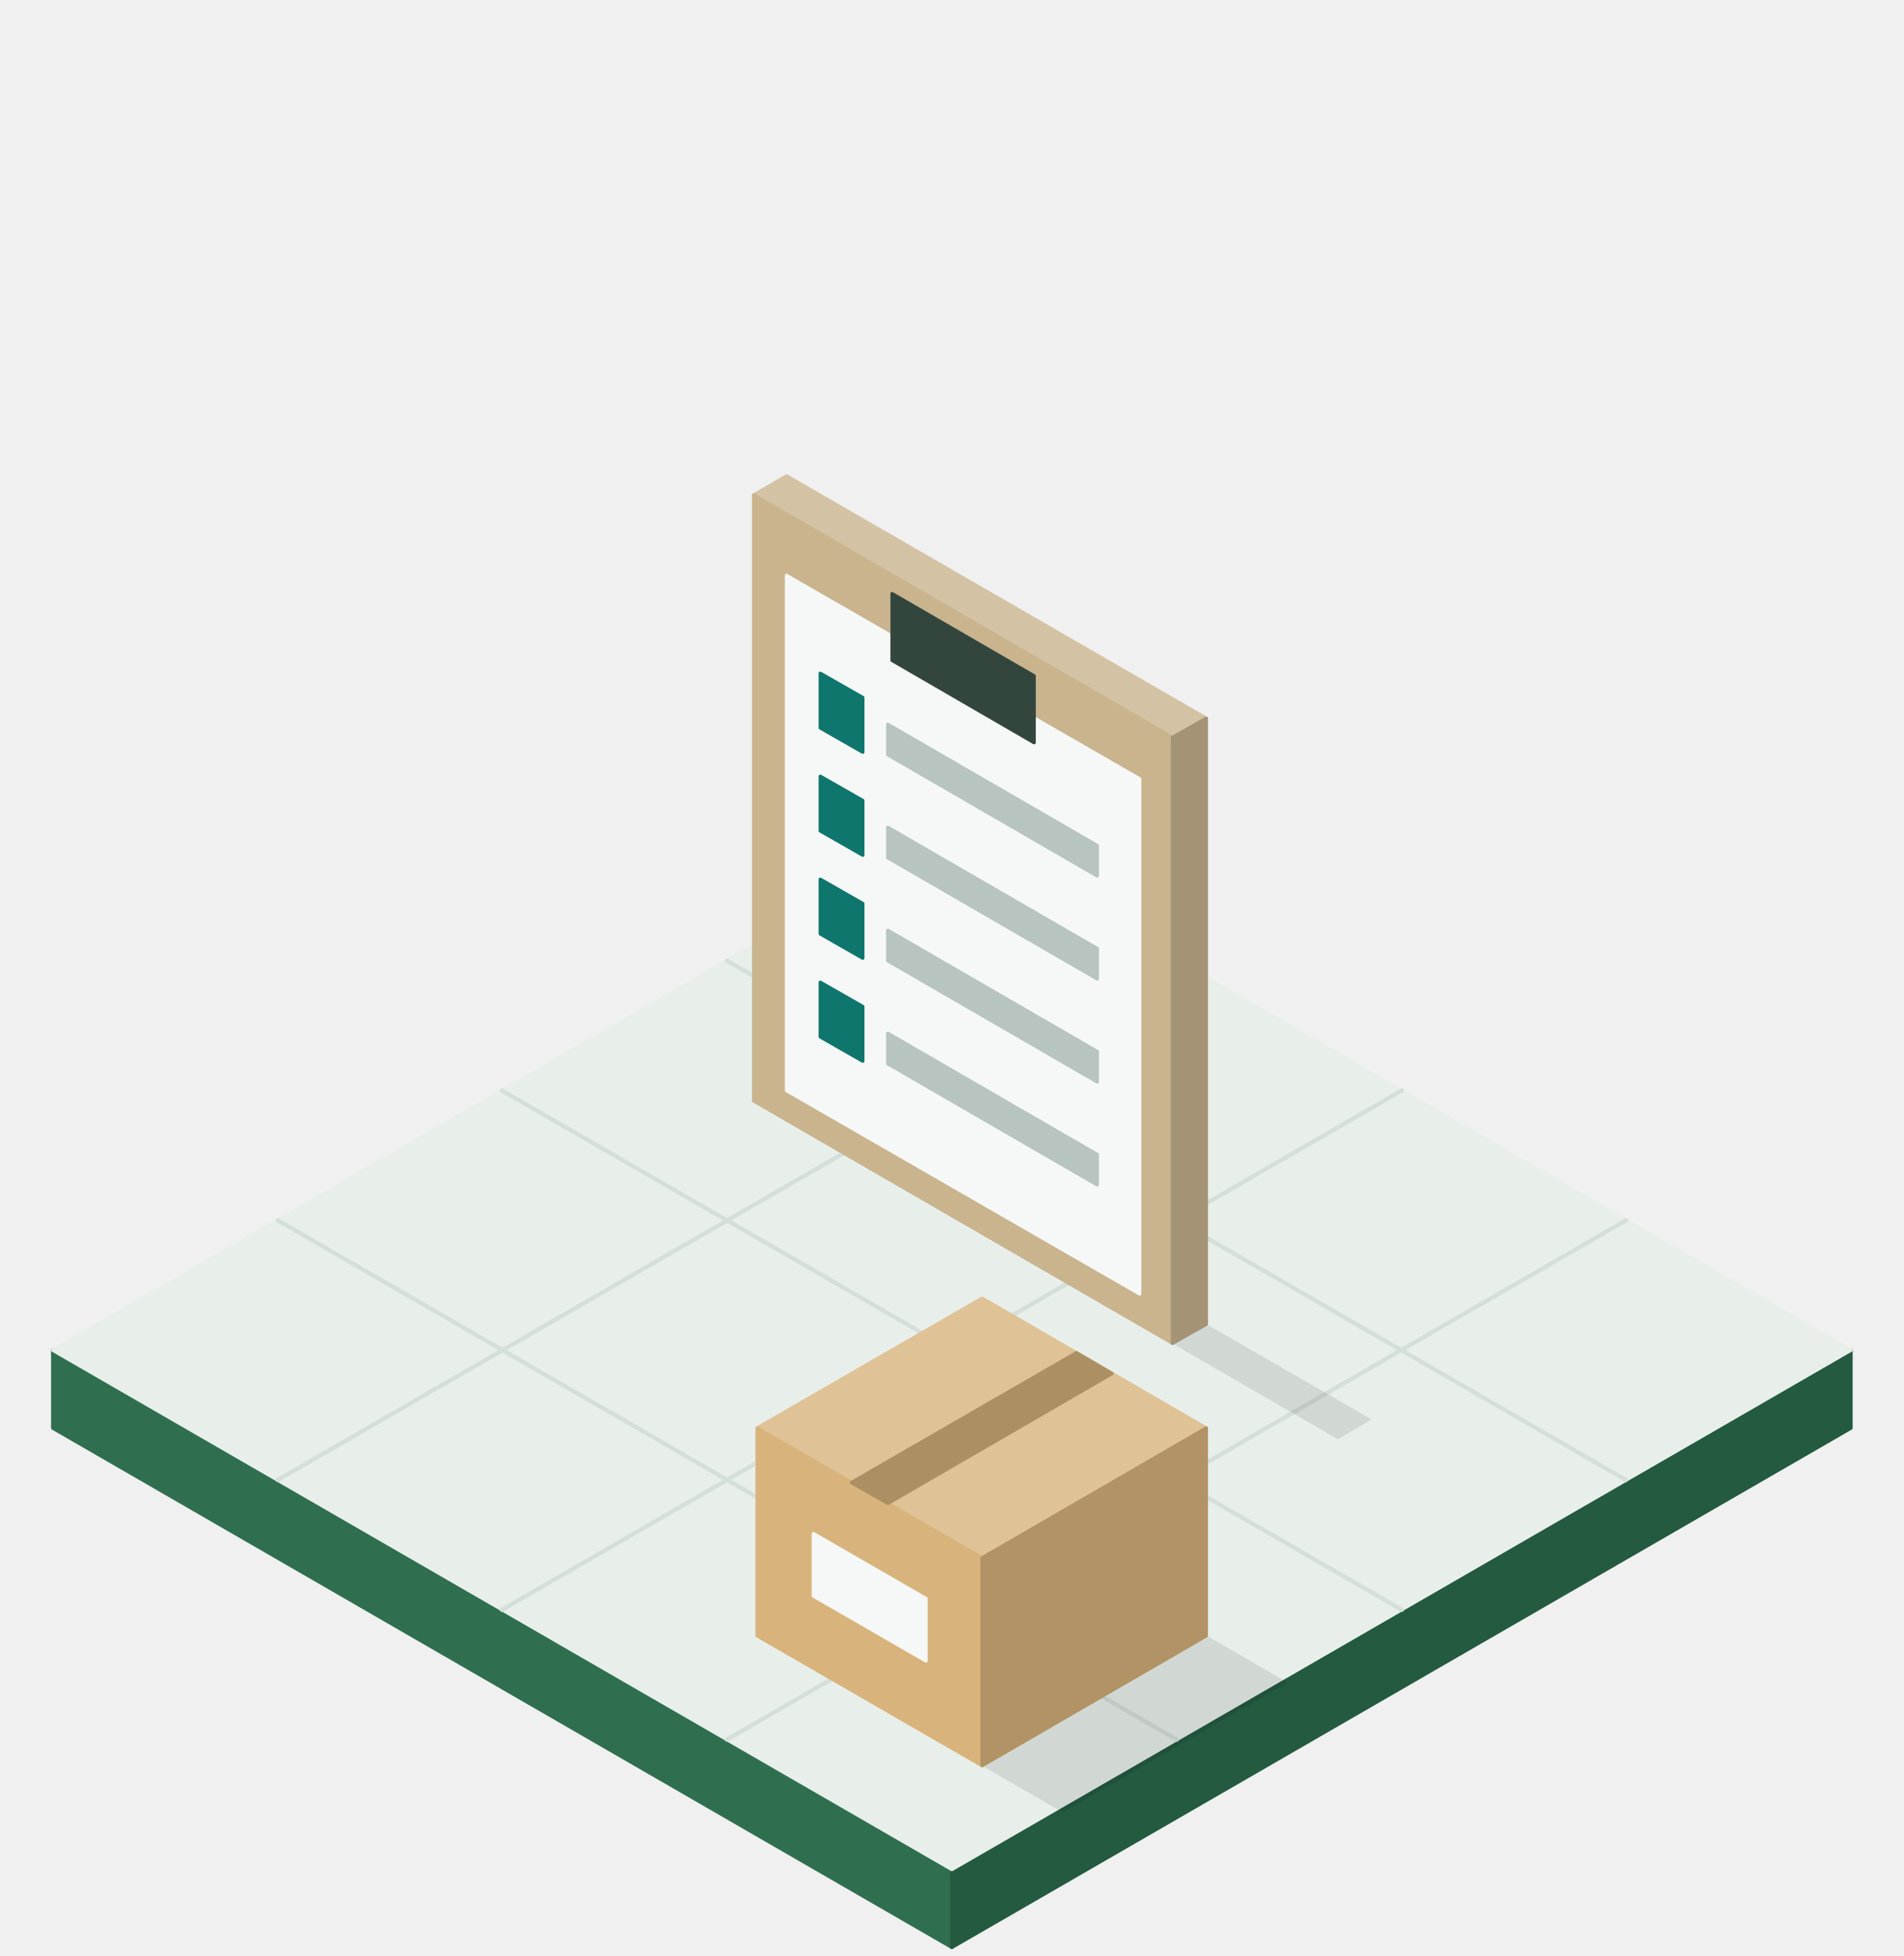
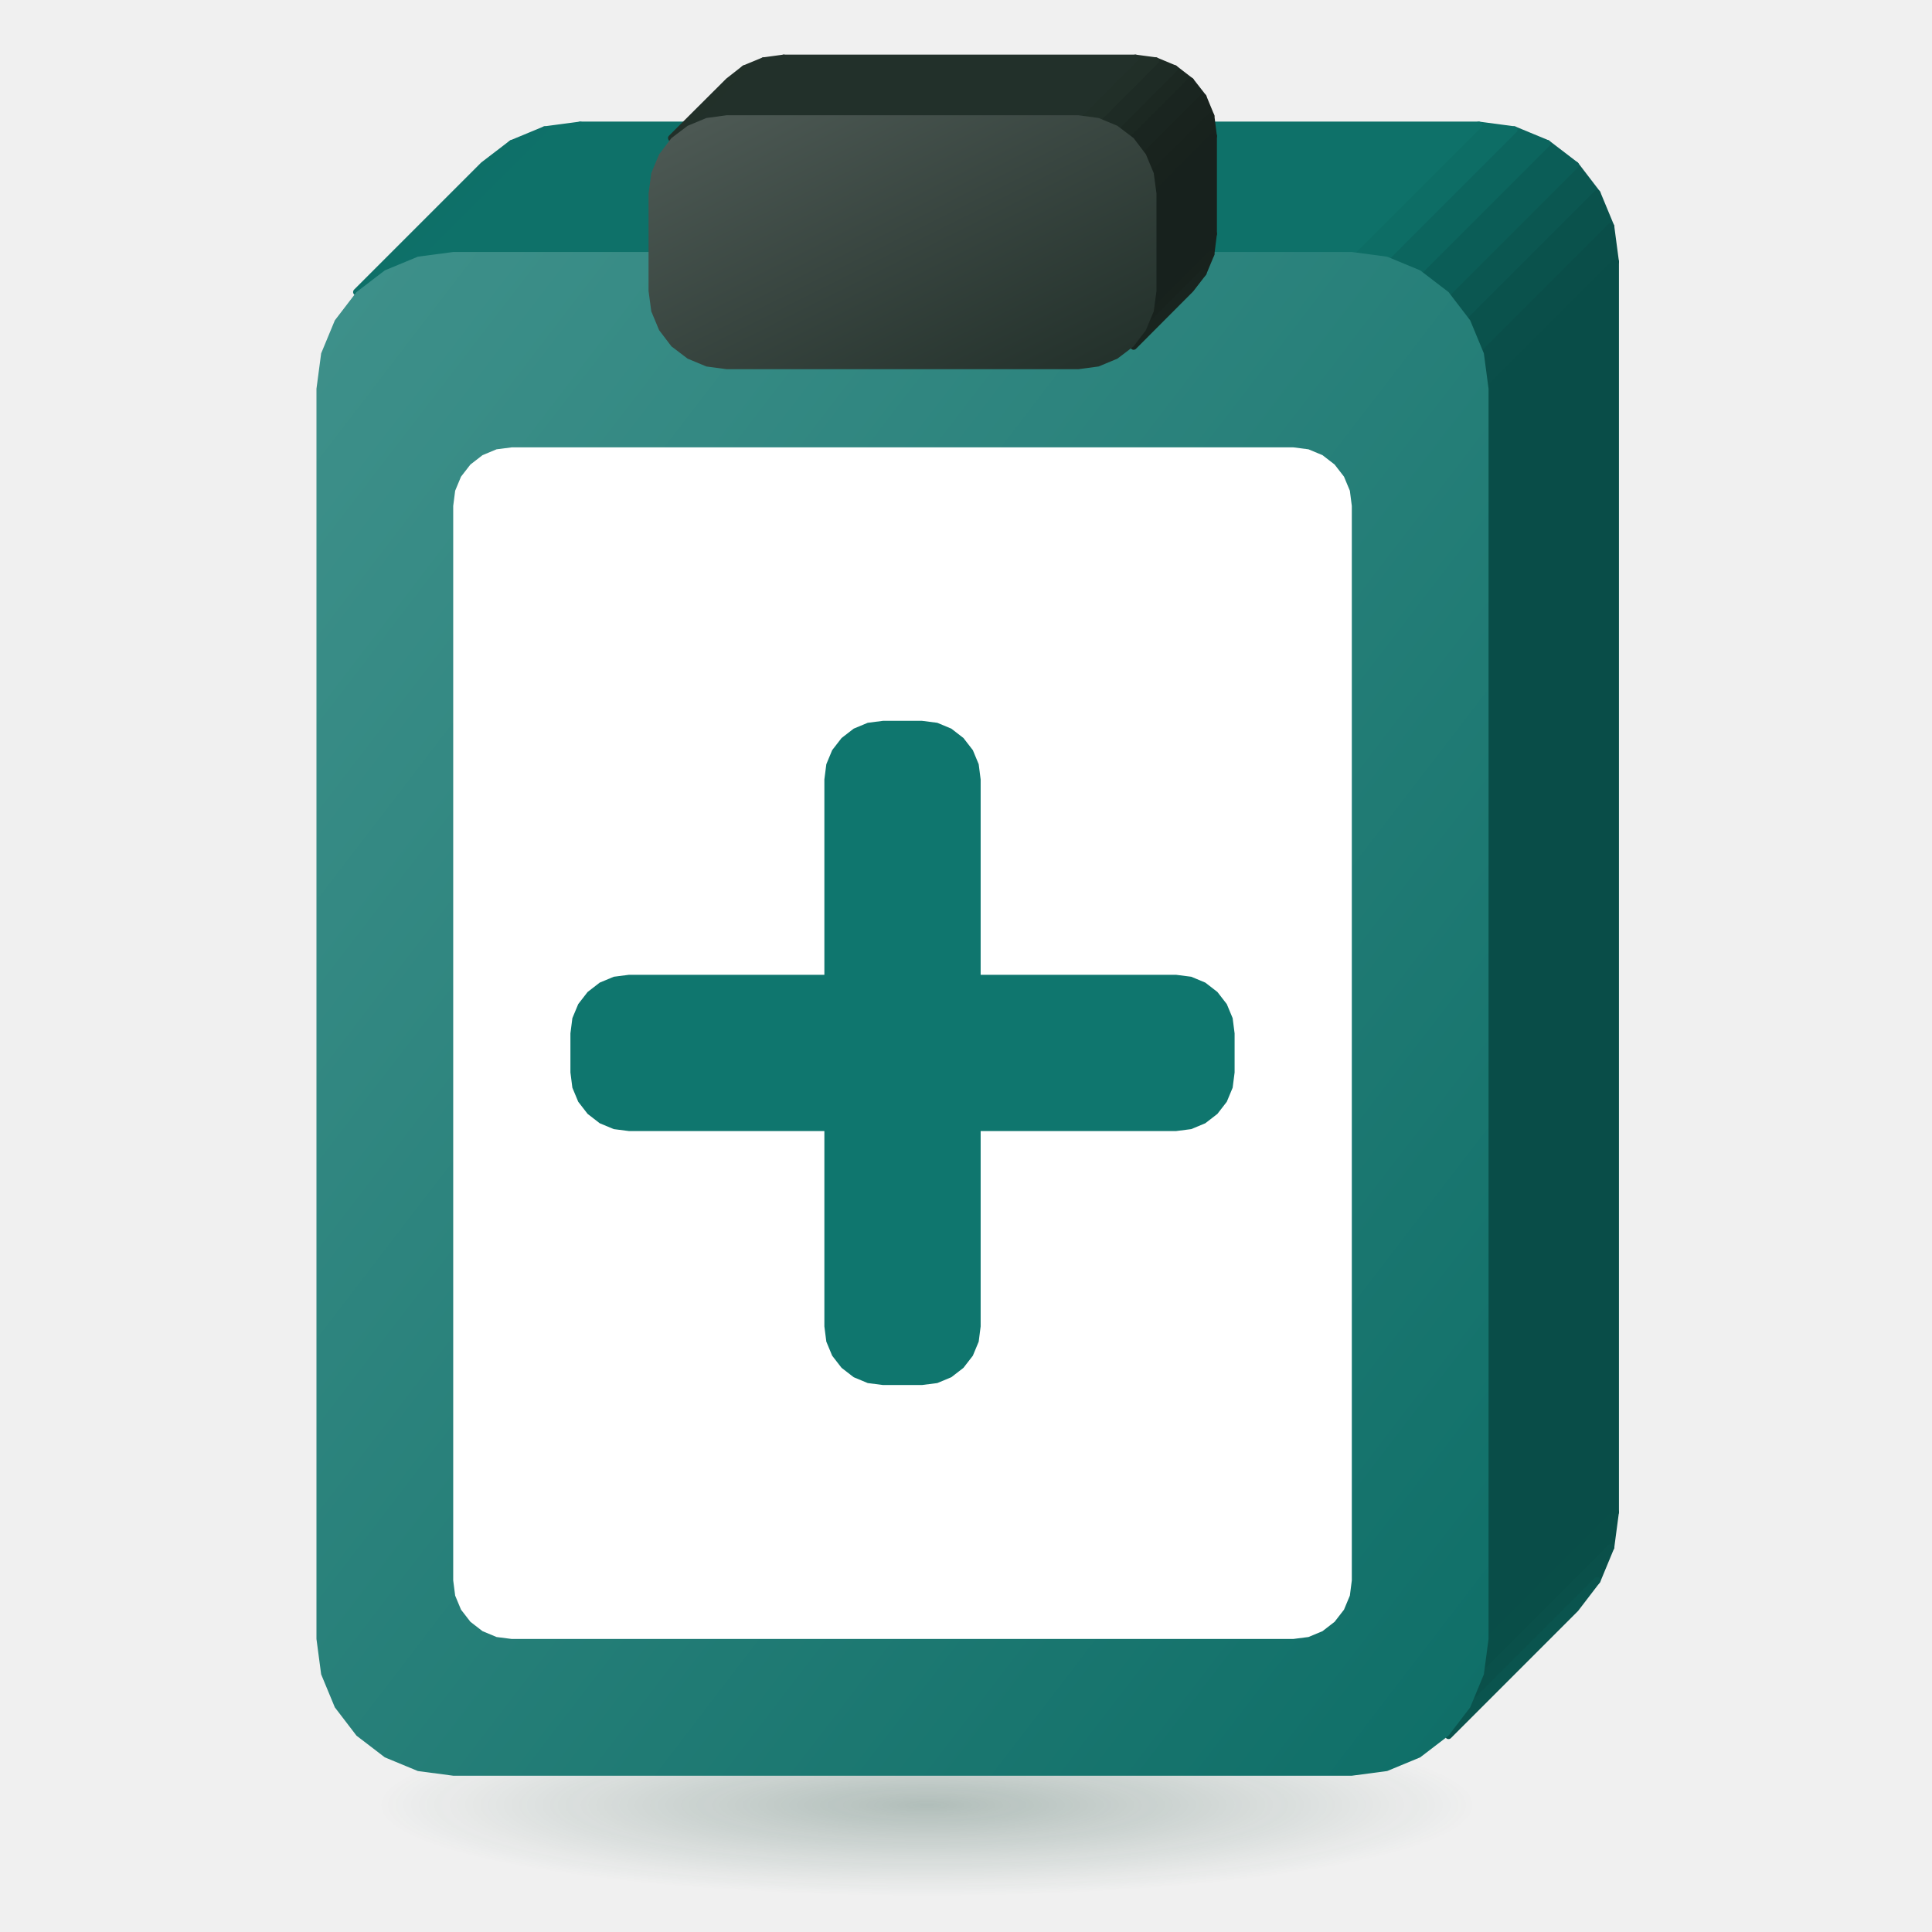
- <svg xmlns="http://www.w3.org/2000/svg" viewBox="-11.0 -9.6 22.0 22.6" role="img" aria-label="Requerimientos">
-   <polygon points="-10.39,6.90 0.00,12.90 0.00,12.00 -10.39,6.00" fill="#2f6f50" stroke="#2f6f50" stroke-width=".04" stroke-linejoin="round" />
-   <polygon points="10.39,6.90 0.00,12.90 0.00,12.00 10.39,6.00" fill="#235a40" stroke="#235a40" stroke-width=".04" stroke-linejoin="round" />
-   <polygon points="0.00,0.00 10.39,6.00 0.00,12.00 -10.39,6.00" fill="#e8efeb" stroke="#e8efeb" stroke-width=".04" stroke-linejoin="round" />
-   <polyline points="2.60,1.50 -7.79,7.50" fill="none" stroke="#d5dfd9" stroke-width="0.05" stroke-linecap="round" stroke-linejoin="round" />
-   <polyline points="-2.60,1.50 7.79,7.50" fill="none" stroke="#d5dfd9" stroke-width="0.05" stroke-linecap="round" stroke-linejoin="round" />
-   <polyline points="5.20,3.00 -5.20,9.00" fill="none" stroke="#d5dfd9" stroke-width="0.05" stroke-linecap="round" stroke-linejoin="round" />
-   <polyline points="-5.20,3.00 5.20,9.00" fill="none" stroke="#d5dfd9" stroke-width="0.05" stroke-linecap="round" stroke-linejoin="round" />
-   <polyline points="7.79,4.50 -2.60,10.50" fill="none" stroke="#d5dfd9" stroke-width="0.05" stroke-linecap="round" stroke-linejoin="round" />
-   <polyline points="-7.79,4.50 2.60,10.50" fill="none" stroke="#d5dfd9" stroke-width="0.05" stroke-linecap="round" stroke-linejoin="round" />
-   <polygon points="-1.91,2.90 4.85,6.80 4.46,7.03 -2.29,3.12" fill="#000" stroke="#000" stroke-width=".04" stroke-linejoin="round" fill-opacity=".10" stroke-opacity="0" />
-   <polygon points="-1.91,-4.10 2.94,-1.30 2.55,-1.08 -2.29,-3.88" fill="#d3c3a4" stroke="#d3c3a4" stroke-width=".04" stroke-linejoin="round" />
-   <polygon points="-2.29,3.12 2.55,5.92 2.55,-1.08 -2.29,-3.88" fill="#c9b48e" stroke="#c9b48e" stroke-width=".04" stroke-linejoin="round" />
-   <polygon points="2.94,5.70 2.55,5.92 2.55,-1.08 2.94,-1.30" fill="#a49374" stroke="#a49374" stroke-width=".04" stroke-linejoin="round" />
-   <polygon points="-1.91,3.00 2.17,5.35 2.17,-0.60 -1.91,-2.95" fill="#f5f8f6" stroke="#f5f8f6" stroke-width=".04" stroke-linejoin="round" />
-   <polygon points="-0.69,-1.97 0.95,-1.02 0.95,-1.79 -0.69,-2.74" fill="#33463d" stroke="#33463d" stroke-width=".04" stroke-linejoin="round" />
-   <polygon points="-1.52,-1.19 -1.03,-0.91 -1.03,-1.54 -1.52,-1.82" fill="#0f766e" stroke="#0f766e" stroke-width=".04" stroke-linejoin="round" />
-   <polygon points="-0.74,-0.88 1.68,0.52 1.68,0.17 -0.74,-1.23" fill="#b8c4bf" stroke="#b8c4bf" stroke-width=".04" stroke-linejoin="round" />
-   <polygon points="-1.52,0.00 -1.03,0.28 -1.03,-0.35 -1.52,-0.63" fill="#0f766e" stroke="#0f766e" stroke-width=".04" stroke-linejoin="round" />
-   <polygon points="-0.74,0.31 1.68,1.71 1.68,1.36 -0.74,-0.04" fill="#b8c4bf" stroke="#b8c4bf" stroke-width=".04" stroke-linejoin="round" />
-   <polygon points="-1.52,1.19 -1.03,1.47 -1.03,0.84 -1.52,0.56" fill="#0f766e" stroke="#0f766e" stroke-width=".04" stroke-linejoin="round" />
-   <polygon points="-0.74,1.50 1.68,2.90 1.68,2.55 -0.74,1.15" fill="#b8c4bf" stroke="#b8c4bf" stroke-width=".04" stroke-linejoin="round" />
-   <polygon points="-1.52,2.38 -1.03,2.66 -1.03,2.03 -1.52,1.75" fill="#0f766e" stroke="#0f766e" stroke-width=".04" stroke-linejoin="round" />
-   <polygon points="-0.74,2.69 1.68,4.09 1.68,3.74 -0.74,2.34" fill="#b8c4bf" stroke="#b8c4bf" stroke-width=".04" stroke-linejoin="round" />
-   <polygon points="0.35,7.80 3.88,9.84 1.28,11.34 -2.25,9.30" fill="#000" stroke="#000" stroke-width=".04" stroke-linejoin="round" fill-opacity=".10" stroke-opacity="0" />
-   <polygon points="0.35,5.40 2.94,6.90 0.35,8.40 -2.25,6.90" fill="#dfc396" stroke="#dfc396" stroke-width=".04" stroke-linejoin="round" />
-   <polygon points="-2.25,9.30 0.35,10.80 0.35,8.40 -2.25,6.90" fill="#d8b47c" stroke="#d8b47c" stroke-width=".04" stroke-linejoin="round" />
-   <polygon points="2.94,9.30 0.35,10.80 0.35,8.40 2.94,6.90" fill="#b19365" stroke="#b19365" stroke-width=".04" stroke-linejoin="round" />
-   <polygon points="1.44,6.03 1.85,6.27 -0.74,7.77 -1.16,7.53" fill="#ac9063" stroke="#ac9063" stroke-width=".04" stroke-linejoin="round" />
-   <polygon points="-1.60,8.84 -0.30,9.59 -0.30,8.87 -1.60,8.12" fill="#f5f8f6" stroke="#f5f8f6" stroke-width=".04" stroke-linejoin="round" />
+ <svg xmlns="http://www.w3.org/2000/svg" viewBox="3.8 1.1 98.9 98.9" role="img" aria-label="Requerimientos">
+   <defs>
+     <radialGradient id="sombra">
+       <stop offset="0" stop-color="#0f3d2e" stop-opacity=".28" />
+       <stop offset="1" stop-color="#0f3d2e" stop-opacity="0" />
+     </radialGradient>
+     <linearGradient id="g1" x1="0" y1="0" x2="1" y2="1">
+       <stop offset="0" stop-color="#3f918b" />
+       <stop offset="1" stop-color="#0e6e67" />
+     </linearGradient>
+     <linearGradient id="g2" x1="0" y1="0" x2="1" y2="1">
+       <stop offset="0" stop-color="#4f5b56" />
+       <stop offset="1" stop-color="#212f29" />
+     </linearGradient>
+   </defs>
+   <ellipse cx="51.25" cy="93.50" rx="27.93" ry="4.66" fill="url(#sombra)" />
+   <polygon points="77.95,16.05 79.06,17.50 85.56,11.00 84.45,9.55" fill="#0b5751" stroke="#0b5751" stroke-width=".35" stroke-linejoin="round" />
+   <polygon points="76.50,14.94 77.95,16.05 84.45,9.55 83.00,8.44" fill="#0b5d57" stroke="#0b5d57" stroke-width=".35" stroke-linejoin="round" />
+   <polygon points="79.06,17.50 79.76,19.19 86.26,12.69 85.56,11.00" fill="#0a524c" stroke="#0a524c" stroke-width=".35" stroke-linejoin="round" />
+   <polygon points="74.81,14.24 76.50,14.94 83.00,8.44 81.31,7.74" fill="#0c655e" stroke="#0c655e" stroke-width=".35" stroke-linejoin="round" />
+   <polygon points="79.76,19.19 80.00,21.00 86.50,14.50 86.26,12.69" fill="#0a4e49" stroke="#0a4e49" stroke-width=".35" stroke-linejoin="round" />
+   <polygon points="73.00,14.00 74.81,14.24 81.31,7.74 79.50,7.50" fill="#0d6d65" stroke="#0d6d65" stroke-width=".35" stroke-linejoin="round" />
+   <polygon points="27.00,14.00 73.00,14.00 79.50,7.50 33.50,7.50" fill="#0e7169" stroke="#0e7169" stroke-width=".35" stroke-linejoin="round" />
+   <polygon points="80.00,21.00 80.00,85.00 86.50,78.50 86.50,14.50" fill="#094d48" stroke="#094d48" stroke-width=".35" stroke-linejoin="round" />
+   <polygon points="25.19,14.24 27.00,14.00 33.50,7.50 31.69,7.74" fill="#0e7169" stroke="#0e7169" stroke-width=".35" stroke-linejoin="round" />
+   <polygon points="23.50,14.94 25.19,14.24 31.69,7.74 30.00,8.44" fill="#0e7069" stroke="#0e7069" stroke-width=".35" stroke-linejoin="round" />
+   <polygon points="22.05,16.05 23.50,14.94 30.00,8.44 28.55,9.55" fill="#0e7068" stroke="#0e7068" stroke-width=".35" stroke-linejoin="round" />
+   <polygon points="80.00,85.00 79.76,86.81 86.26,80.31 86.50,78.50" fill="#094e48" stroke="#094e48" stroke-width=".35" stroke-linejoin="round" />
+   <polygon points="79.76,86.81 79.06,88.50 85.56,82.00 86.26,80.31" fill="#0a504a" stroke="#0a504a" stroke-width=".35" stroke-linejoin="round" />
+   <polygon points="79.06,88.50 77.95,89.95 84.45,83.45 85.56,82.00" fill="#0a544e" stroke="#0a544e" stroke-width=".35" stroke-linejoin="round" />
+   <path d="M73.00,14.00 L74.81,14.24 L76.50,14.94 L77.95,16.05 L79.06,17.50 L79.76,19.19 L80.00,21.00 L80.00,85.00 L79.76,86.81 L79.06,88.50 L77.95,89.95 L76.50,91.06 L74.81,91.76 L73.00,92.00 L27.00,92.00 L25.19,91.76 L23.50,91.06 L22.05,89.95 L20.94,88.50 L20.24,86.81 L20.00,85.00 L20.00,21.00 L20.24,19.19 L20.94,17.50 L22.05,16.05 L23.50,14.94 L25.19,14.24 L27.00,14.00 Z" fill="url(#g1)" fill-rule="evenodd" />
+   <polygon points="70.00,24.00 70.78,24.10 71.50,24.40 72.12,24.88 72.60,25.50 72.90,26.22 73.00,27.00 73.00,82.00 72.90,82.78 72.60,83.50 72.12,84.12 71.50,84.60 70.78,84.90 70.00,85.00 30.00,85.00 29.22,84.90 28.50,84.60 27.88,84.12 27.40,83.50 27.10,82.78 27.00,82.00 27.00,27.00 27.10,26.22 27.40,25.50 27.88,24.88 28.50,24.40 29.22,24.10 30.00,24.00" fill="#ffffff" />
+   <polygon points="61.00,7.54 61.83,8.17 64.75,5.25 63.92,4.61" fill="#1c2822" stroke="#1c2822" stroke-width=".35" stroke-linejoin="round" />
+   <polygon points="61.83,8.17 62.46,9.00 65.39,6.07 64.75,5.25" fill="#1a2520" stroke="#1a2520" stroke-width=".35" stroke-linejoin="round" />
+   <polygon points="60.04,7.14 61.00,7.54 63.92,4.61 62.96,4.21" fill="#1e2b25" stroke="#1e2b25" stroke-width=".35" stroke-linejoin="round" />
+   <polygon points="62.46,9.00 62.86,9.96 65.79,7.04 65.39,6.07" fill="#19231e" stroke="#19231e" stroke-width=".35" stroke-linejoin="round" />
+   <polygon points="59.00,7.00 60.04,7.14 62.96,4.21 61.92,4.07" fill="#212f28" stroke="#212f28" stroke-width=".35" stroke-linejoin="round" />
+   <polygon points="62.86,9.96 63.00,11.00 65.92,8.07 65.79,7.04" fill="#18221d" stroke="#18221d" stroke-width=".35" stroke-linejoin="round" />
+   <polygon points="63.00,11.00 63.00,16.00 65.92,13.07 65.92,8.07" fill="#17211d" stroke="#17211d" stroke-width=".35" stroke-linejoin="round" />
+   <polygon points="63.00,16.00 62.86,17.04 65.79,14.11 65.92,13.07" fill="#17211d" stroke="#17211d" stroke-width=".35" stroke-linejoin="round" />
+   <polygon points="62.86,17.04 62.46,18.00 65.39,15.07 65.79,14.11" fill="#18221d" stroke="#18221d" stroke-width=".35" stroke-linejoin="round" />
+   <polygon points="62.46,18.00 61.83,18.83 64.75,15.90 65.39,15.07" fill="#19241f" stroke="#19241f" stroke-width=".35" stroke-linejoin="round" />
+   <polygon points="41.00,7.00 59.00,7.00 61.92,4.07 43.92,4.07" fill="#22302a" stroke="#22302a" stroke-width=".35" stroke-linejoin="round" />
+   <polygon points="39.96,7.14 41.00,7.00 43.92,4.07 42.89,4.21" fill="#22302a" stroke="#22302a" stroke-width=".35" stroke-linejoin="round" />
+   <polygon points="39.00,7.54 39.96,7.14 42.89,4.21 41.92,4.61" fill="#22302a" stroke="#22302a" stroke-width=".35" stroke-linejoin="round" />
+   <polygon points="38.17,8.17 39.00,7.54 41.92,4.61 41.10,5.25" fill="#223029" stroke="#223029" stroke-width=".35" stroke-linejoin="round" />
+   <path d="M59.00,7.00 L60.04,7.14 L61.00,7.54 L61.83,8.17 L62.46,9.00 L62.86,9.96 L63.00,11.00 L63.00,16.00 L62.86,17.04 L62.46,18.00 L61.83,18.83 L61.00,19.46 L60.04,19.86 L59.00,20.00 L41.00,20.00 L39.96,19.86 L39.00,19.46 L38.17,18.83 L37.54,18.00 L37.14,17.04 L37.00,16.00 L37.00,11.00 L37.14,9.96 L37.54,9.00 L38.17,8.17 L39.00,7.54 L39.96,7.14 L41.00,7.00 Z" fill="url(#g2)" fill-rule="evenodd" />
+   <polygon points="51.00,38.00 51.78,38.10 52.50,38.40 53.12,38.88 53.60,39.50 53.90,40.22 54.00,41.00 54.00,69.00 53.90,69.78 53.60,70.50 53.12,71.12 52.50,71.60 51.78,71.90 51.00,72.00 49.00,72.00 48.22,71.90 47.50,71.60 46.88,71.12 46.40,70.50 46.10,69.78 46.00,69.00 46.00,41.00 46.10,40.22 46.40,39.50 46.88,38.88 47.50,38.40 48.22,38.10 49.00,38.00" fill="#0f766e" />
+   <polygon points="64.00,51.00 64.78,51.10 65.50,51.40 66.12,51.88 66.60,52.50 66.90,53.22 67.00,54.00 67.00,56.00 66.90,56.78 66.60,57.50 66.12,58.12 65.50,58.60 64.78,58.90 64.00,59.00 36.00,59.00 35.22,58.90 34.50,58.60 33.88,58.12 33.40,57.50 33.10,56.78 33.00,56.00 33.00,54.00 33.10,53.22 33.40,52.50 33.88,51.88 34.50,51.40 35.22,51.10 36.00,51.00" fill="#0f766e" />
</svg>
